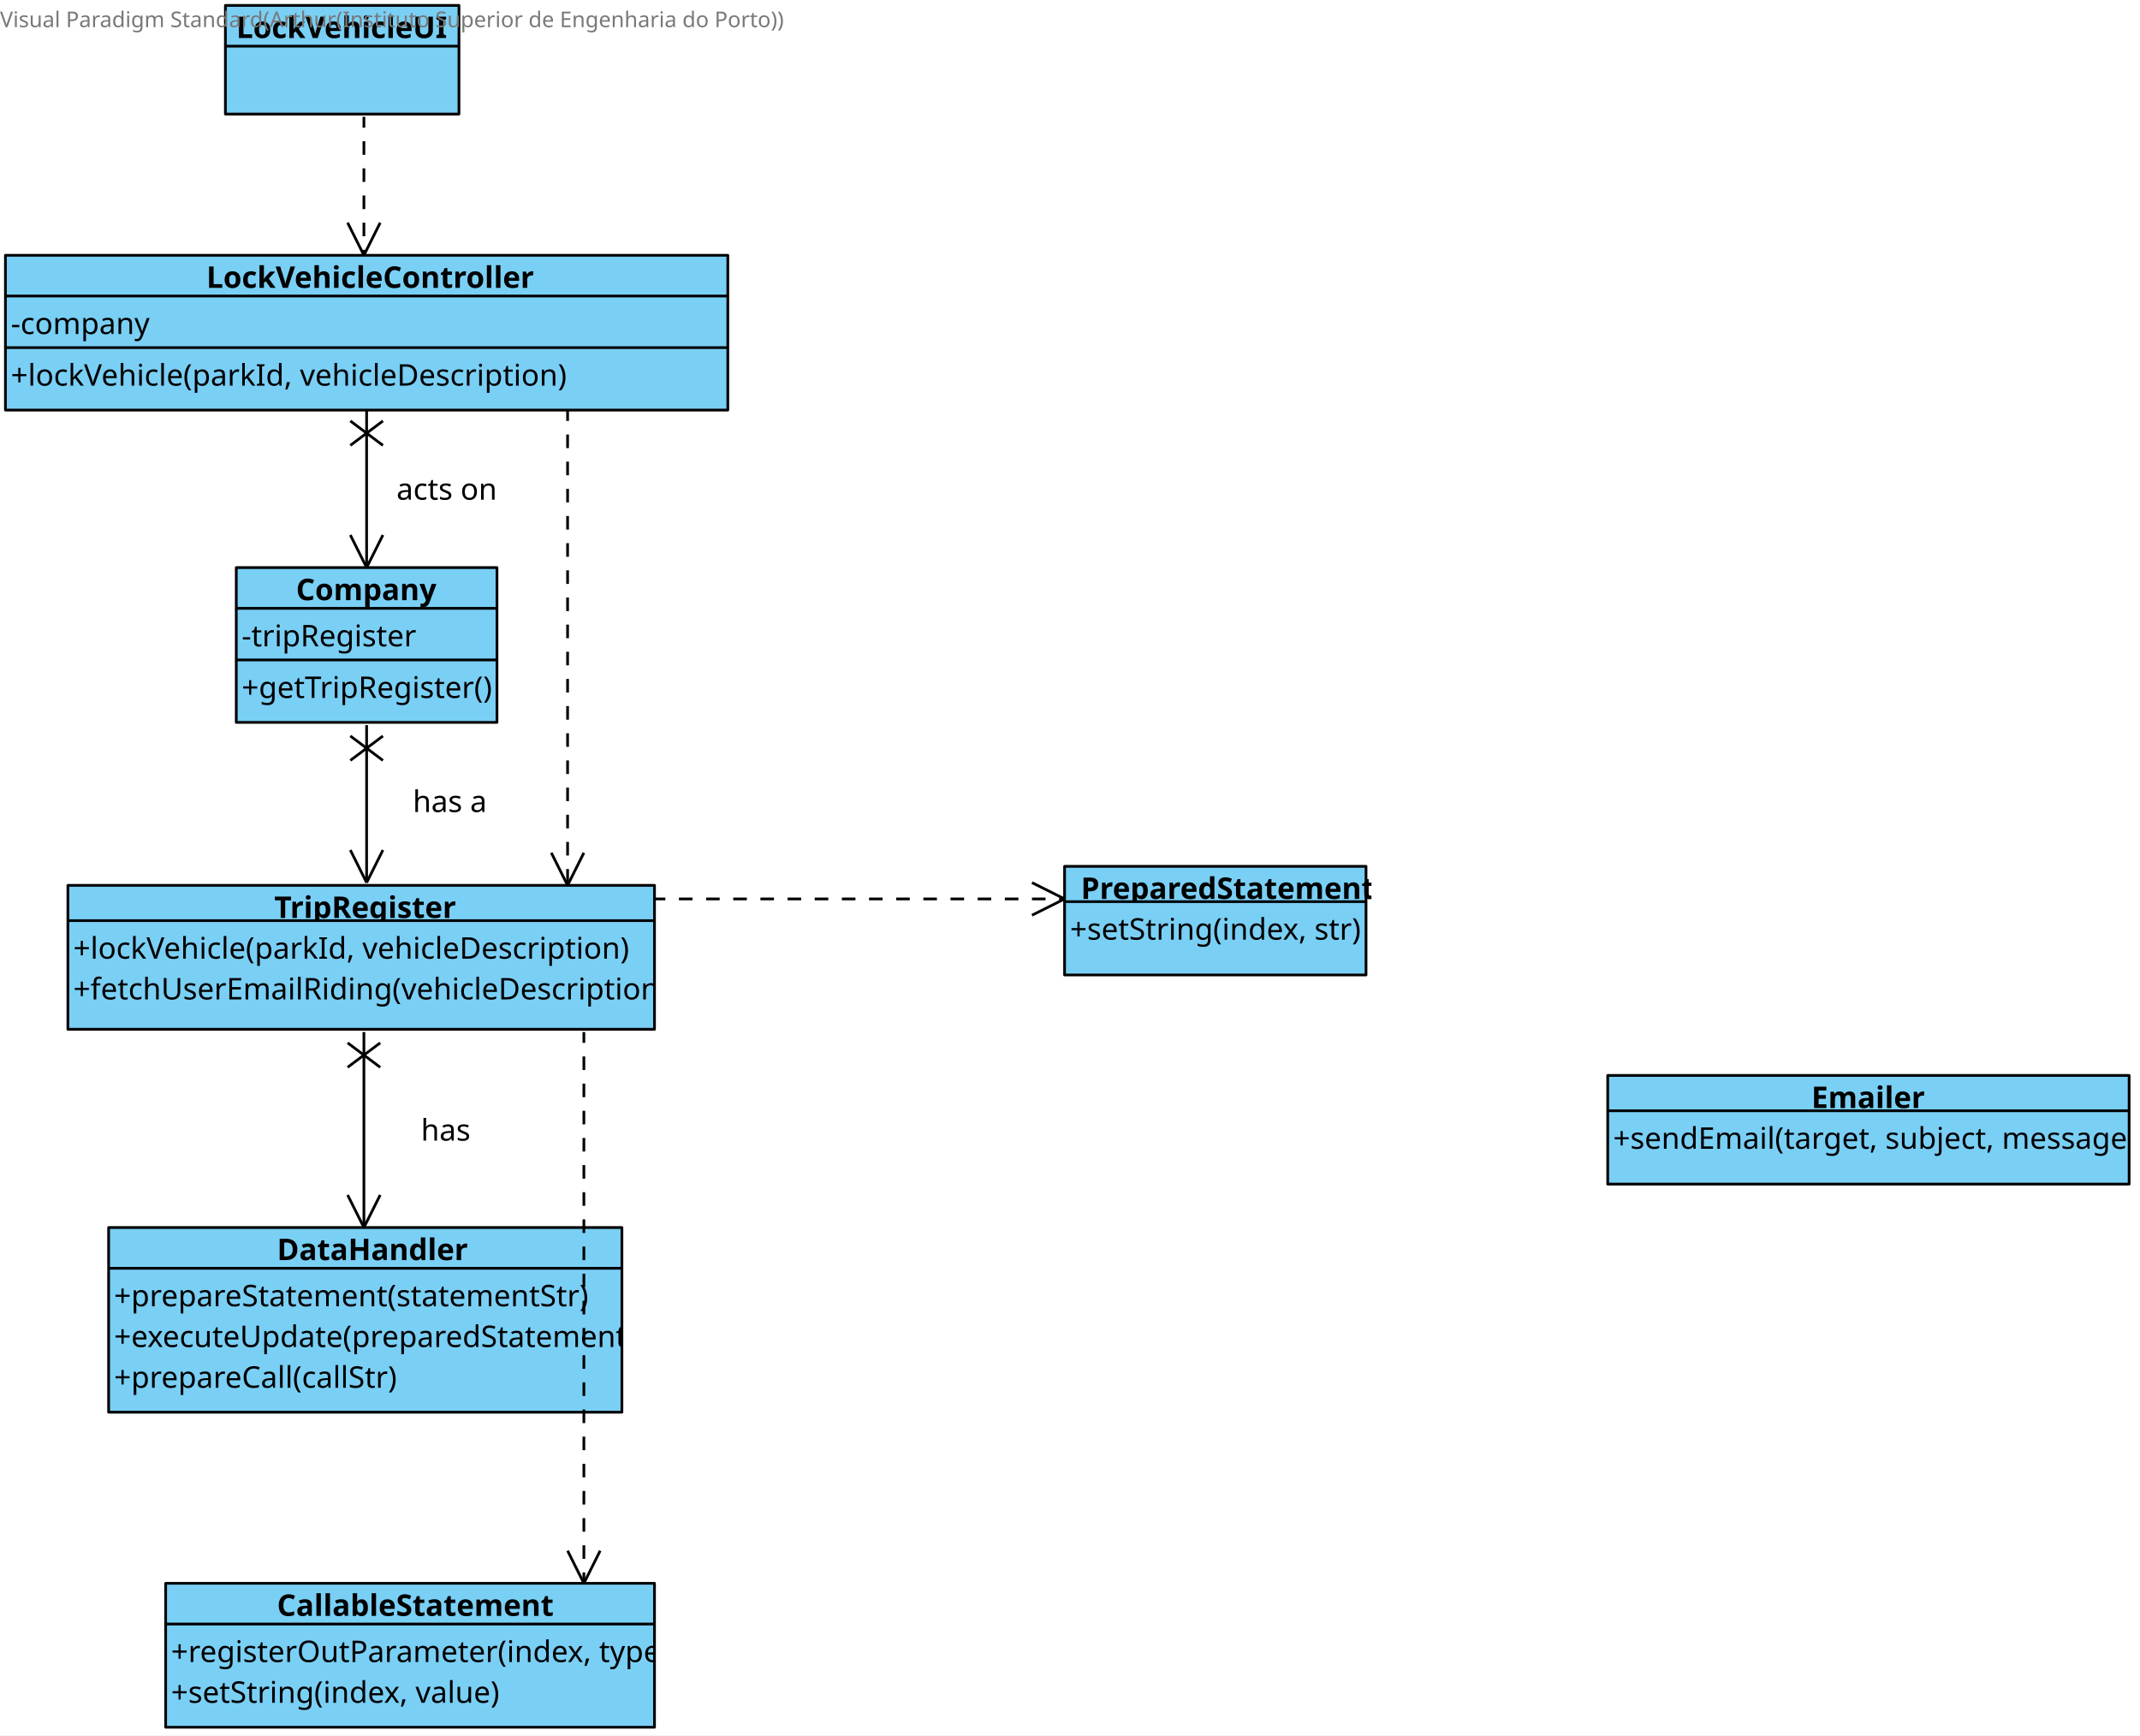
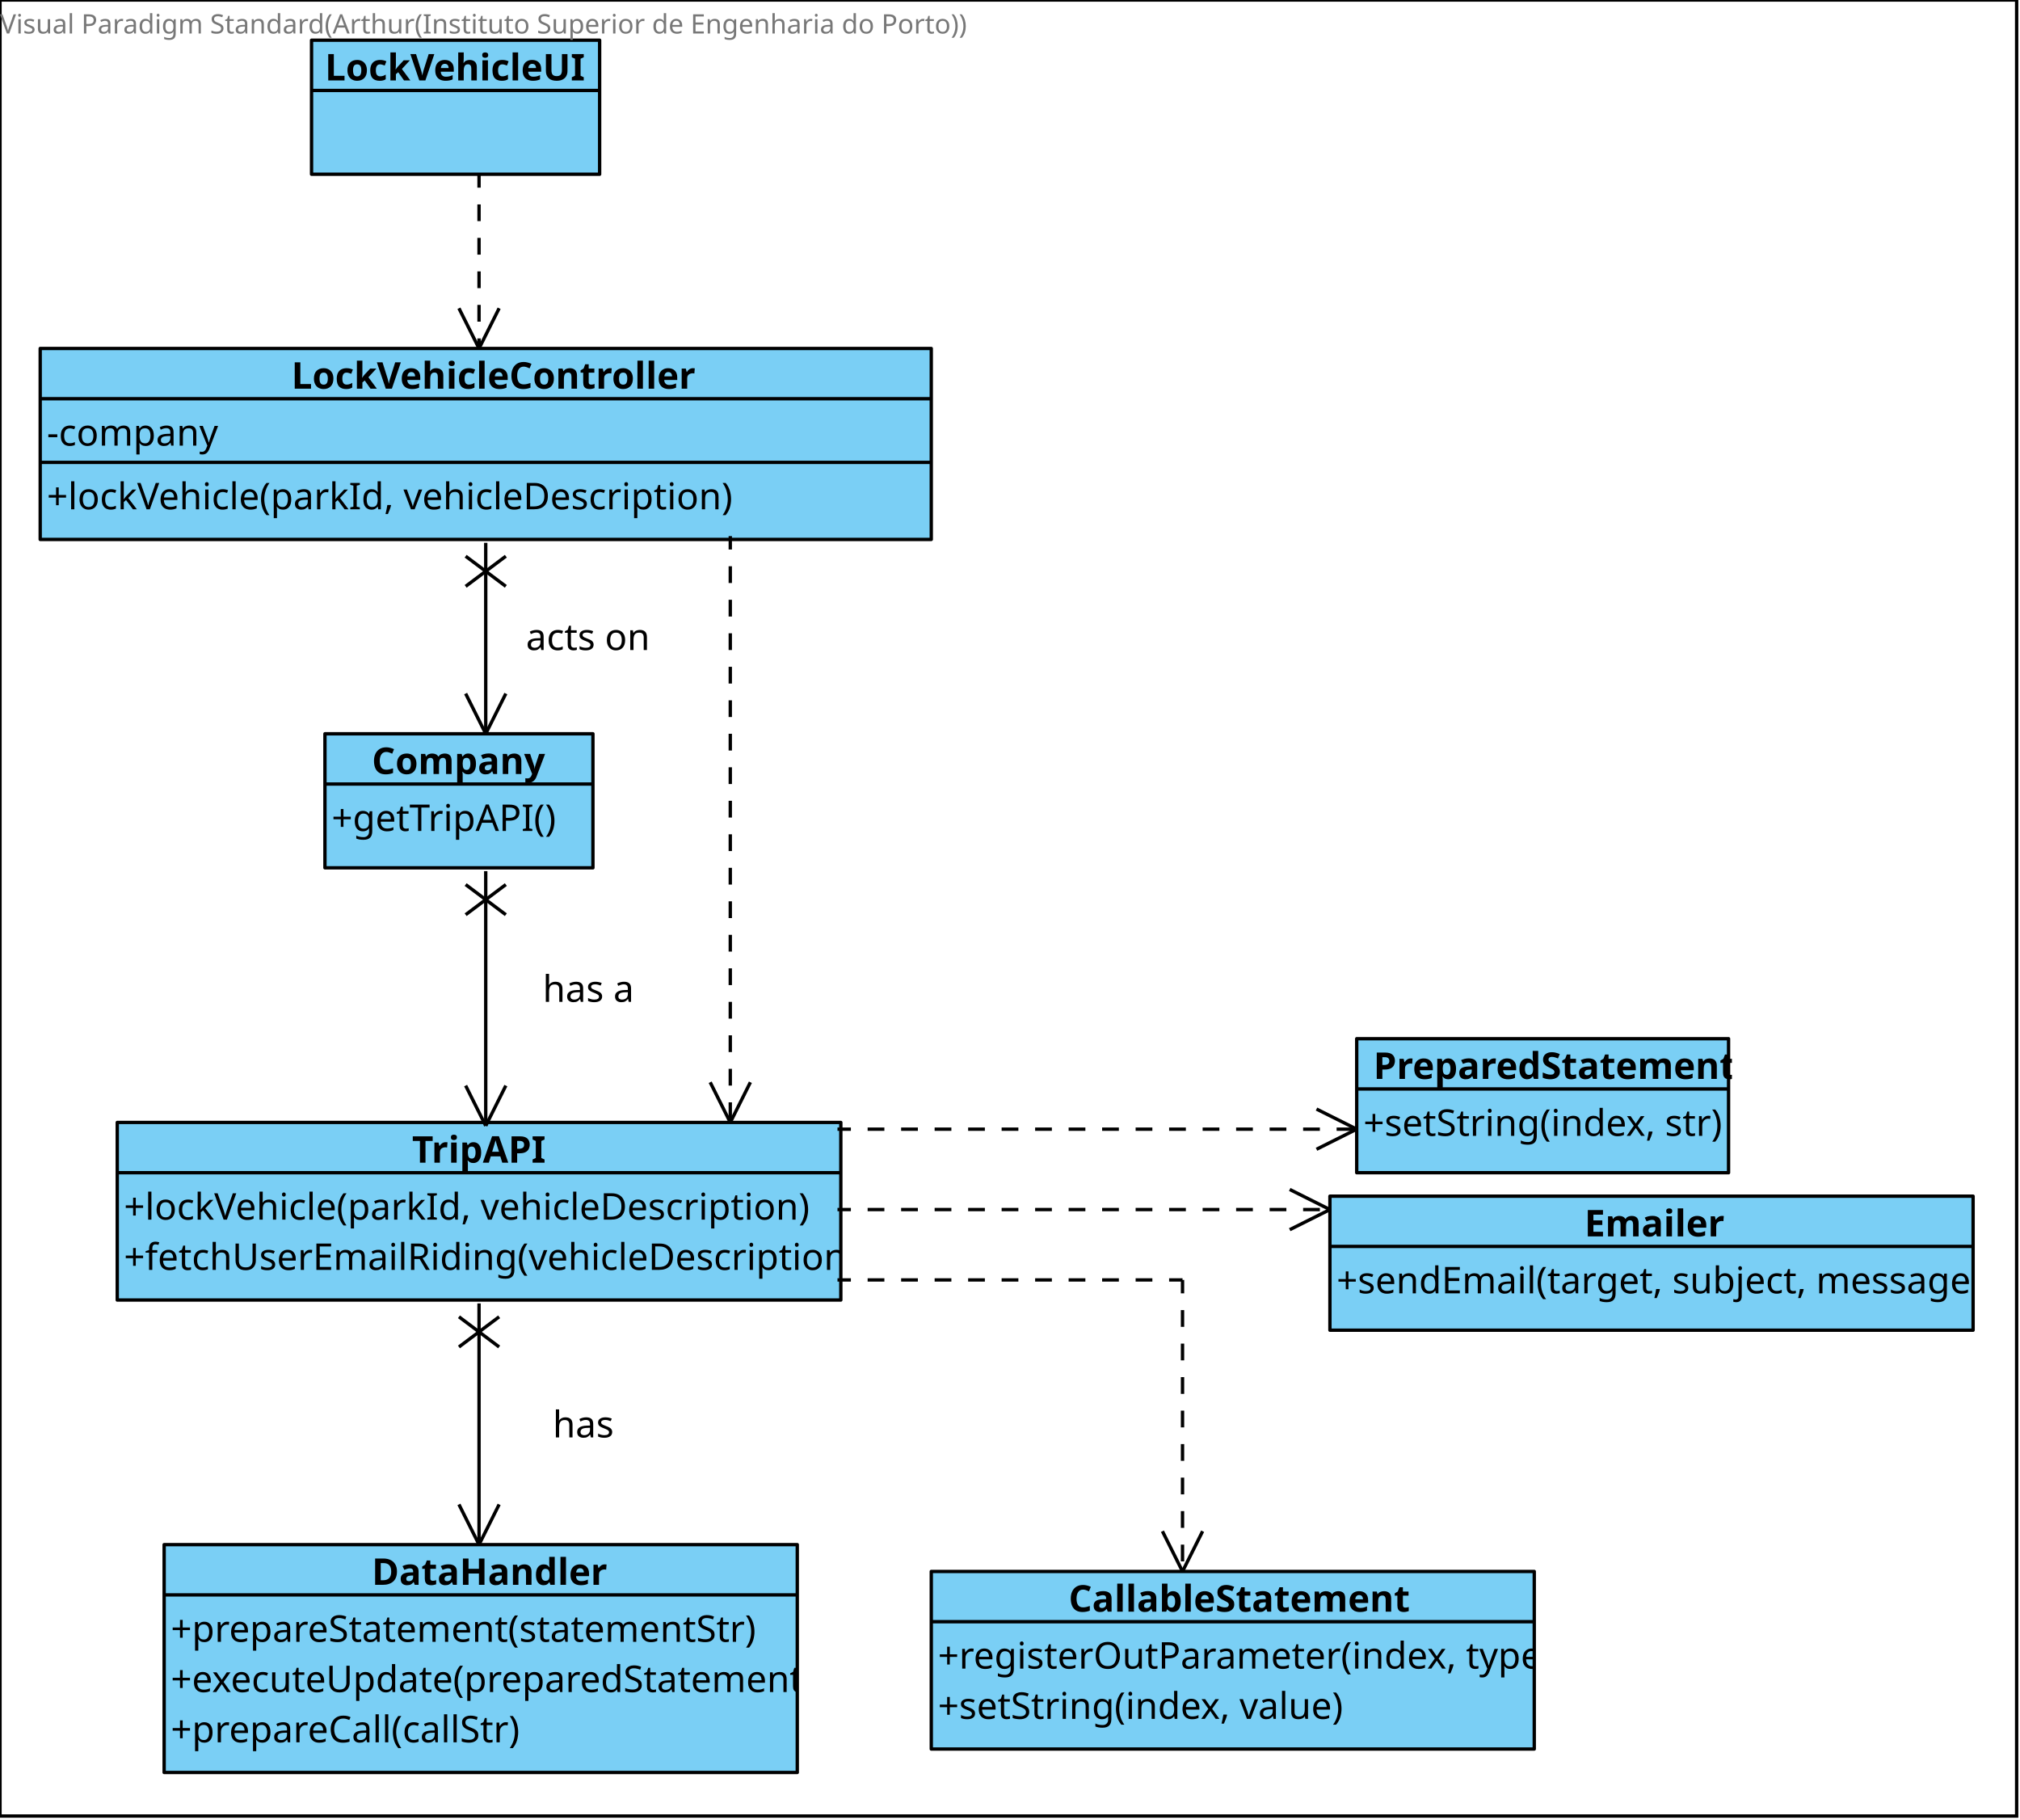
- <svg xmlns="http://www.w3.org/2000/svg" fill-opacity="0" color-rendering="auto" color-interpolation="auto" text-rendering="auto" stroke="rgb(0,0,0)" stroke-linecap="square" width="788" stroke-miterlimit="10" shape-rendering="auto" stroke-opacity="0" fill="rgb(0,0,0)" stroke-dasharray="none" font-weight="normal" stroke-width="1" height="639" font-family="'Dialog'" font-style="normal" stroke-linejoin="miter" font-size="12px" stroke-dashoffset="0" image-rendering="auto">
+ <svg xmlns="http://www.w3.org/2000/svg" fill-opacity="0" color-rendering="auto" color-interpolation="auto" text-rendering="auto" stroke="rgb(0,0,0)" stroke-linecap="square" width="603" stroke-miterlimit="10" shape-rendering="auto" stroke-opacity="0" fill="rgb(0,0,0)" stroke-dasharray="none" font-weight="normal" stroke-width="1" height="543" font-family="'Dialog'" font-style="normal" stroke-linejoin="miter" font-size="12px" stroke-dashoffset="0" image-rendering="auto">
  <defs id="genericDefs" />
  <g>
    <defs id="defs1">
      <clipPath clipPathUnits="userSpaceOnUse" id="clipPath1">
        <path d="M-7 -7 L97 -7 L97 51 L-7 51 L-7 -7 Z" />
      </clipPath>
      <clipPath clipPathUnits="userSpaceOnUse" id="clipPath2">
        <path d="M0 0 L0 25 L86 25 L86 0 Z" />
      </clipPath>
      <clipPath clipPathUnits="userSpaceOnUse" id="clipPath3">
        <path d="M0 0 L0 15 L86 15 L86 0 Z" />
      </clipPath>
      <clipPath clipPathUnits="userSpaceOnUse" id="clipPath4">
        <path d="M-7 -7 L277 -7 L277 68 L-7 68 L-7 -7 Z" />
      </clipPath>
      <clipPath clipPathUnits="userSpaceOnUse" id="clipPath5">
        <path d="M0 0 L0 42 L266 42 L266 0 Z" />
      </clipPath>
      <clipPath clipPathUnits="userSpaceOnUse" id="clipPath6">
-         <path d="M0 0 L0 15 L266 15 L266 0 Z" />
+         <path d="M0 0 L0 15 L267 15 L267 0 Z" />
      </clipPath>
      <clipPath clipPathUnits="userSpaceOnUse" id="clipPath7">
-         <path d="M-7 -7 L107 -7 L107 68 L-7 68 L-7 -7 Z" />
+         <path d="M-7 -7 L91 -7 L91 51 L-7 51 L-7 -7 Z" />
      </clipPath>
      <clipPath clipPathUnits="userSpaceOnUse" id="clipPath8">
-         <path d="M0 0 L0 42 L96 42 L96 0 Z" />
+         <path d="M0 0 L0 25 L80 25 L80 0 Z" />
      </clipPath>
      <clipPath clipPathUnits="userSpaceOnUse" id="clipPath9">
-         <path d="M0 0 L0 15 L96 15 L96 0 Z" />
+         <path d="M0 0 L0 15 L80 15 L80 0 Z" />
      </clipPath>
      <clipPath clipPathUnits="userSpaceOnUse" id="clipPath10">
        <path d="M-7 -7 L227 -7 L227 64 L-7 64 L-7 -7 Z" />
      </clipPath>
      <clipPath clipPathUnits="userSpaceOnUse" id="clipPath11">
-         <path d="M0 0 L0 40 L216 40 L216 0 Z" />
+         <path d="M0 0 L0 38 L216 38 L216 0 Z" />
      </clipPath>
      <clipPath clipPathUnits="userSpaceOnUse" id="clipPath12">
-         <path d="M0 0 L0 13 L217 13 L217 0 Z" />
+         <path d="M0 0 L0 15 L217 15 L217 0 Z" />
      </clipPath>
      <clipPath clipPathUnits="userSpaceOnUse" id="clipPath13">
        <path d="M-7 -7 L200 -7 L200 79 L-7 79 L-7 -7 Z" />
      </clipPath>
      <clipPath clipPathUnits="userSpaceOnUse" id="clipPath14">
        <path d="M0 0 L0 53 L189 53 L189 0 Z" />
      </clipPath>
      <clipPath clipPathUnits="userSpaceOnUse" id="clipPath15">
        <path d="M0 0 L0 15 L189 15 L189 0 Z" />
      </clipPath>
      <clipPath clipPathUnits="userSpaceOnUse" id="clipPath16">
        <path d="M-7 -7 L122 -7 L122 51 L-7 51 L-7 -7 Z" />
      </clipPath>
      <clipPath clipPathUnits="userSpaceOnUse" id="clipPath17">
-         <path d="M0 0 L0 27 L111 27 L111 0 Z" />
+         <path d="M0 0 L0 25 L111 25 L111 0 Z" />
      </clipPath>
      <clipPath clipPathUnits="userSpaceOnUse" id="clipPath18">
-         <path d="M0 0 L0 13 L113 13 L113 0 Z" />
+         <path d="M0 0 L0 15 L112 15 L112 0 Z" />
      </clipPath>
      <clipPath clipPathUnits="userSpaceOnUse" id="clipPath19">
        <path d="M-7 -7 L191 -7 L191 64 L-7 64 L-7 -7 Z" />
      </clipPath>
      <clipPath clipPathUnits="userSpaceOnUse" id="clipPath20">
        <path d="M0 0 L0 38 L180 38 L180 0 Z" />
      </clipPath>
      <clipPath clipPathUnits="userSpaceOnUse" id="clipPath21">
        <path d="M0 0 L0 15 L180 15 L180 0 Z" />
      </clipPath>
      <clipPath clipPathUnits="userSpaceOnUse" id="clipPath22">
        <path d="M-7 -7 L203 -7 L203 51 L-7 51 L-7 -7 Z" />
      </clipPath>
      <clipPath clipPathUnits="userSpaceOnUse" id="clipPath23">
-         <path d="M0 0 L0 27 L192 27 L192 0 Z" />
+         <path d="M0 0 L0 25 L192 25 L192 0 Z" />
      </clipPath>
      <clipPath clipPathUnits="userSpaceOnUse" id="clipPath24">
-         <path d="M0 0 L0 13 L190 13 L190 0 Z" />
+         <path d="M0 0 L0 15 L193 15 L193 0 Z" />
      </clipPath>
      <clipPath clipPathUnits="userSpaceOnUse" id="clipPath25">
        <path d="M0 0 L129 0 L129 180 L0 180 L0 0 Z" />
      </clipPath>
      <clipPath clipPathUnits="userSpaceOnUse" id="clipPath26">
        <path d="M0 0 L0 180 L129 180 L129 0 Z" />
      </clipPath>
      <clipPath clipPathUnits="userSpaceOnUse" id="clipPath27">
-         <path d="M0 0 L129 0 L129 188 L0 188 L0 0 Z" />
+         <path d="M0 0 L129 0 L129 186 L0 186 L0 0 Z" />
      </clipPath>
      <clipPath clipPathUnits="userSpaceOnUse" id="clipPath28">
-         <path d="M121 84 L121 99 L65 99 L65 84 ZM0 0 L0 188 L129 188 L129 0 Z" />
+         <path d="M123 83 L123 98 L65 98 L65 83 ZM0 0 L0 186 L129 186 L129 0 Z" />
      </clipPath>
      <clipPath clipPathUnits="userSpaceOnUse" id="clipPath29">
-         <path d="M118 83 L118 98 L70 98 L70 83 ZM0 0 L0 188 L129 188 L129 0 Z" />
+         <path d="M0 0 L129 0 L129 205 L0 205 L0 0 Z" />
      </clipPath>
      <clipPath clipPathUnits="userSpaceOnUse" id="clipPath30">
+         <path d="M118 90 L118 105 L70 105 L70 90 ZM0 0 L0 205 L129 205 L129 0 Z" />
+       </clipPath>
+       <clipPath clipPathUnits="userSpaceOnUse" id="clipPath31">
        <path d="M0 0 L129 0 L129 304 L0 304 L0 0 Z" />
      </clipPath>
-       <clipPath clipPathUnits="userSpaceOnUse" id="clipPath31">
-         <path d="M0 0 L0 84 L47 84 L47 99 L0 99 L0 199 L44 199 L44 214 L0 214 L0 304 L129 304 L129 0 Z" />
-       </clipPath>
      <clipPath clipPathUnits="userSpaceOnUse" id="clipPath32">
-         <path d="M0 0 L129 0 L129 202 L0 202 L0 0 Z" />
+         <path d="M0 0 L0 85 L50 85 L50 100 L0 100 L0 190 L45 190 L45 205 L0 205 L0 304 L129 304 L129 0 Z" />
      </clipPath>
      <clipPath clipPathUnits="userSpaceOnUse" id="clipPath33">
-         <path d="M112 91 L112 106 L75 106 L75 91 ZM0 0 L0 202 L129 202 L129 0 Z" />
+         <path d="M0 0 L129 0 L129 201 L0 201 L0 0 Z" />
      </clipPath>
      <clipPath clipPathUnits="userSpaceOnUse" id="clipPath34">
-         <path d="M0 0 L280 0 L280 129 L0 129 L0 0 Z" />
+         <path d="M113 91 L113 106 L75 106 L75 91 ZM0 0 L0 201 L129 201 L129 0 Z" />
      </clipPath>
      <clipPath clipPathUnits="userSpaceOnUse" id="clipPath35">
-         <path d="M0 0 L0 19 L12 19 L12 34 L0 34 L0 129 L280 129 L280 0 Z" />
+         <path d="M0 0 L284 0 L284 129 L0 129 L0 0 Z" />
      </clipPath>
      <clipPath clipPathUnits="userSpaceOnUse" id="clipPath36">
-         <path d="M0 0 L129 0 L129 333 L0 333 L0 0 Z" />
+         <path d="M0 0 L0 12 L12 12 L12 27 L0 27 L0 129 L284 129 L284 0 Z" />
      </clipPath>
      <clipPath clipPathUnits="userSpaceOnUse" id="clipPath37">
-         <path d="M0 0 L0 91 L31 91 L31 106 L0 106 L0 333 L129 333 L129 0 Z" />
+         <path d="M0 0 L231 0 L231 215 L0 215 L0 0 Z" />
      </clipPath>
      <clipPath clipPathUnits="userSpaceOnUse" id="clipPath38">
-         <path d="M-37 -15 L74 -15 L74 30 L-37 30 L-37 -15 Z" />
+         <path d="M0 0 L0 97 L5 97 L5 112 L0 112 L0 215 L231 215 L231 0 Z" />
      </clipPath>
      <clipPath clipPathUnits="userSpaceOnUse" id="clipPath39">
+         <path d="M0 0 L275 0 L275 129 L0 129 L0 0 Z" />
+       </clipPath>
+       <clipPath clipPathUnits="userSpaceOnUse" id="clipPath40">
+         <path d="M12 0 L12 3 L0 3 L0 118 L5 118 L5 129 L275 129 L275 0 Z" />
+       </clipPath>
+       <clipPath clipPathUnits="userSpaceOnUse" id="clipPath41">
+         <path d="M-38 -15 L76 -15 L76 30 L-38 30 L-38 -15 Z" />
+       </clipPath>
+       <clipPath clipPathUnits="userSpaceOnUse" id="clipPath42">
        <path d="M-48 -15 L96 -15 L96 30 L-48 30 L-48 -15 Z" />
      </clipPath>
-       <clipPath clipPathUnits="userSpaceOnUse" id="clipPath40">
-         <path d="M-56 -15 L112 -15 L112 30 L-56 30 L-56 -15 Z" />
+       <clipPath clipPathUnits="userSpaceOnUse" id="clipPath43">
+         <path d="M-58 -15 L116 -15 L116 30 L-58 30 L-58 -15 Z" />
      </clipPath>
    </defs>
    <g fill="white" text-rendering="geometricPrecision" fill-opacity="1" stroke-opacity="1" stroke="white">
-       <rect x="0" width="788" height="639" y="0" stroke="none" />
-     </g>
-     <g font-size="11px" transform="translate(83,2)" fill-opacity="1" fill="rgb(122,207,245)" text-rendering="geometricPrecision" image-rendering="optimizeQuality" font-family="sans-serif" stroke="rgb(122,207,245)" font-weight="bold" stroke-opacity="1">
+       <rect x="0" width="603" height="543" y="0" stroke="none" />
+       <rect x="18" y="71" transform="translate(-18,-71)" fill="none" width="602" image-rendering="optimizeQuality" height="542" stroke="black" />
+     </g>
+     <g font-size="11px" transform="translate(93,12)" fill-opacity="1" fill="rgb(122,207,245)" text-rendering="geometricPrecision" image-rendering="optimizeQuality" font-family="sans-serif" stroke="rgb(122,207,245)" font-weight="bold" stroke-opacity="1">
      <rect x="0" width="86" height="40" y="0" clip-path="url(#clipPath1)" stroke="none" />
    </g>
-     <g fill-opacity="1" text-rendering="geometricPrecision" stroke="black" stroke-linecap="butt" transform="translate(83,2)" stroke-miterlimit="0" stroke-opacity="1" fill="black" font-weight="bold" font-family="sans-serif" stroke-linejoin="round" font-size="11px" image-rendering="optimizeQuality">
+     <g fill-opacity="1" text-rendering="geometricPrecision" stroke="black" stroke-linecap="butt" transform="translate(93,12)" stroke-miterlimit="0" stroke-opacity="1" fill="black" font-weight="bold" font-family="sans-serif" stroke-linejoin="round" font-size="11px" image-rendering="optimizeQuality">
      <rect fill="none" x="0" width="86" height="40" y="0" clip-path="url(#clipPath1)" />
      <line y2="15" fill="none" x1="0" clip-path="url(#clipPath1)" x2="86" y1="15" />
    </g>
-     <g font-size="11px" transform="translate(83,2)" fill-opacity="1" fill="black" text-rendering="geometricPrecision" image-rendering="optimizeQuality" font-family="sans-serif" stroke="black" font-weight="bold" stroke-opacity="1">
+     <g font-size="11px" transform="translate(93,12)" fill-opacity="1" fill="black" text-rendering="geometricPrecision" image-rendering="optimizeQuality" font-family="sans-serif" stroke="black" font-weight="bold" stroke-opacity="1">
      <text x="4" xml:space="preserve" y="12" clip-path="url(#clipPath3)" stroke="none">LockVehicleUI</text>
    </g>
-     <g font-size="11px" transform="translate(2,94)" fill-opacity="1" fill="rgb(122,207,245)" text-rendering="geometricPrecision" image-rendering="optimizeQuality" font-family="sans-serif" stroke="rgb(122,207,245)" font-weight="bold" stroke-opacity="1">
+     <g font-size="11px" transform="translate(12,104)" fill-opacity="1" fill="rgb(122,207,245)" text-rendering="geometricPrecision" image-rendering="optimizeQuality" font-family="sans-serif" stroke="rgb(122,207,245)" font-weight="bold" stroke-opacity="1">
      <rect x="0" width="266" height="57" y="0" clip-path="url(#clipPath4)" stroke="none" />
    </g>
-     <g fill-opacity="1" text-rendering="geometricPrecision" stroke="black" stroke-linecap="butt" transform="translate(2,94)" stroke-miterlimit="0" stroke-opacity="1" fill="black" font-weight="bold" font-family="sans-serif" stroke-linejoin="round" font-size="11px" image-rendering="optimizeQuality">
+     <g fill-opacity="1" text-rendering="geometricPrecision" stroke="black" stroke-linecap="butt" transform="translate(12,104)" stroke-miterlimit="0" stroke-opacity="1" fill="black" font-weight="bold" font-family="sans-serif" stroke-linejoin="round" font-size="11px" image-rendering="optimizeQuality">
      <rect fill="none" x="0" width="266" height="57" y="0" clip-path="url(#clipPath4)" />
      <line y2="15" fill="none" x1="0" clip-path="url(#clipPath4)" x2="266" y1="15" />
    </g>
-     <g font-size="11px" transform="matrix(1,0,0,1,2,109)" fill-opacity="1" fill="black" text-rendering="geometricPrecision" image-rendering="optimizeQuality" font-family="sans-serif" stroke="black" stroke-opacity="1">
+     <g font-size="11px" transform="matrix(1,0,0,1,12,119)" fill-opacity="1" fill="black" text-rendering="geometricPrecision" image-rendering="optimizeQuality" font-family="sans-serif" stroke="black" stroke-opacity="1">
      <text x="2" xml:space="preserve" y="14" clip-path="url(#clipPath5)" stroke="none">-company</text>
    </g>
-     <g stroke-linecap="butt" font-size="11px" transform="matrix(1,0,0,1,2,109)" fill-opacity="1" fill="black" text-rendering="geometricPrecision" image-rendering="optimizeQuality" font-family="sans-serif" stroke-linejoin="bevel" stroke="black" stroke-opacity="1" stroke-miterlimit="0">
+     <g stroke-linecap="butt" font-size="11px" transform="matrix(1,0,0,1,12,119)" fill-opacity="1" fill="black" text-rendering="geometricPrecision" image-rendering="optimizeQuality" font-family="sans-serif" stroke-linejoin="bevel" stroke="black" stroke-opacity="1" stroke-miterlimit="0">
      <line y2="19" fill="none" x1="0" clip-path="url(#clipPath5)" x2="266" y1="19" />
    </g>
-     <g font-size="11px" transform="matrix(1,0,0,1,2,109)" fill-opacity="1" fill="black" text-rendering="geometricPrecision" image-rendering="optimizeQuality" font-family="sans-serif" stroke="black" stroke-opacity="1">
+     <g font-size="11px" transform="matrix(1,0,0,1,12,119)" fill-opacity="1" fill="black" text-rendering="geometricPrecision" image-rendering="optimizeQuality" font-family="sans-serif" stroke="black" stroke-opacity="1">
      <text x="2" xml:space="preserve" y="33" clip-path="url(#clipPath5)" stroke="none">+lockVehicle(parkId, vehicleDescription)</text>
    </g>
-     <g font-size="11px" transform="translate(2,94)" fill-opacity="1" fill="black" text-rendering="geometricPrecision" image-rendering="optimizeQuality" font-family="sans-serif" stroke="black" font-weight="bold" stroke-opacity="1">
-       <text x="74" xml:space="preserve" y="12" clip-path="url(#clipPath6)" stroke="none">LockVehicleController</text>
-     </g>
-     <g font-size="11px" transform="translate(87,209)" fill-opacity="1" fill="rgb(122,207,245)" text-rendering="geometricPrecision" image-rendering="optimizeQuality" font-family="sans-serif" stroke="rgb(122,207,245)" font-weight="bold" stroke-opacity="1">
-       <rect x="0" width="96" height="57" y="0" clip-path="url(#clipPath7)" stroke="none" />
-     </g>
-     <g fill-opacity="1" text-rendering="geometricPrecision" stroke="black" stroke-linecap="butt" transform="translate(87,209)" stroke-miterlimit="0" stroke-opacity="1" fill="black" font-weight="bold" font-family="sans-serif" stroke-linejoin="round" font-size="11px" image-rendering="optimizeQuality">
-       <rect fill="none" x="0" width="96" height="57" y="0" clip-path="url(#clipPath7)" />
-       <line y2="15" fill="none" x1="0" clip-path="url(#clipPath7)" x2="96" y1="15" />
-     </g>
-     <g font-size="11px" transform="matrix(1,0,0,1,87,224)" fill-opacity="1" fill="black" text-rendering="geometricPrecision" image-rendering="optimizeQuality" font-family="sans-serif" stroke="black" stroke-opacity="1">
-       <text x="2" xml:space="preserve" y="14" clip-path="url(#clipPath8)" stroke="none">-tripRegister</text>
-     </g>
-     <g stroke-linecap="butt" font-size="11px" transform="matrix(1,0,0,1,87,224)" fill-opacity="1" fill="black" text-rendering="geometricPrecision" image-rendering="optimizeQuality" font-family="sans-serif" stroke-linejoin="bevel" stroke="black" stroke-opacity="1" stroke-miterlimit="0">
-       <line y2="19" fill="none" x1="0" clip-path="url(#clipPath8)" x2="96" y1="19" />
-     </g>
-     <g font-size="11px" transform="matrix(1,0,0,1,87,224)" fill-opacity="1" fill="black" text-rendering="geometricPrecision" image-rendering="optimizeQuality" font-family="sans-serif" stroke="black" stroke-opacity="1">
-       <text x="2" xml:space="preserve" y="33" clip-path="url(#clipPath8)" stroke="none">+getTripRegister()</text>
-     </g>
-     <g font-size="11px" transform="translate(87,209)" fill-opacity="1" fill="black" text-rendering="geometricPrecision" image-rendering="optimizeQuality" font-family="sans-serif" stroke="black" font-weight="bold" stroke-opacity="1">
-       <text x="22" xml:space="preserve" y="12" clip-path="url(#clipPath9)" stroke="none">Company</text>
-     </g>
-     <g font-size="11px" transform="translate(25,326)" fill-opacity="1" fill="rgb(122,207,245)" text-rendering="geometricPrecision" image-rendering="optimizeQuality" font-family="sans-serif" stroke="rgb(122,207,245)" font-weight="bold" stroke-opacity="1">
+     <g font-size="11px" transform="translate(12,104)" fill-opacity="1" fill="black" text-rendering="geometricPrecision" image-rendering="optimizeQuality" font-family="sans-serif" stroke="black" font-weight="bold" stroke-opacity="1">
+       <text x="75" xml:space="preserve" y="12" clip-path="url(#clipPath6)" stroke="none">LockVehicleController</text>
+     </g>
+     <g font-size="11px" transform="translate(97,219)" fill-opacity="1" fill="rgb(122,207,245)" text-rendering="geometricPrecision" image-rendering="optimizeQuality" font-family="sans-serif" stroke="rgb(122,207,245)" font-weight="bold" stroke-opacity="1">
+       <rect x="0" width="80" height="40" y="0" clip-path="url(#clipPath7)" stroke="none" />
+     </g>
+     <g fill-opacity="1" text-rendering="geometricPrecision" stroke="black" stroke-linecap="butt" transform="translate(97,219)" stroke-miterlimit="0" stroke-opacity="1" fill="black" font-weight="bold" font-family="sans-serif" stroke-linejoin="round" font-size="11px" image-rendering="optimizeQuality">
+       <rect fill="none" x="0" width="80" height="40" y="0" clip-path="url(#clipPath7)" />
+       <line y2="15" fill="none" x1="0" clip-path="url(#clipPath7)" x2="80" y1="15" />
+     </g>
+     <g font-size="11px" transform="matrix(1,0,0,1,97,234)" fill-opacity="1" fill="black" text-rendering="geometricPrecision" image-rendering="optimizeQuality" font-family="sans-serif" stroke="black" stroke-opacity="1">
+       <text x="2" xml:space="preserve" y="14" clip-path="url(#clipPath8)" stroke="none">+getTripAPI()</text>
+     </g>
+     <g font-size="11px" transform="translate(97,219)" fill-opacity="1" fill="black" text-rendering="geometricPrecision" image-rendering="optimizeQuality" font-family="sans-serif" stroke="black" font-weight="bold" stroke-opacity="1">
+       <text x="14" xml:space="preserve" y="12" clip-path="url(#clipPath9)" stroke="none">Company</text>
+     </g>
+     <g font-size="11px" transform="translate(35,335)" fill-opacity="1" fill="rgb(122,207,245)" text-rendering="geometricPrecision" image-rendering="optimizeQuality" font-family="sans-serif" stroke="rgb(122,207,245)" font-weight="bold" stroke-opacity="1">
      <rect x="0" width="216" height="53" y="0" clip-path="url(#clipPath10)" stroke="none" />
    </g>
-     <g fill-opacity="1" text-rendering="geometricPrecision" stroke="black" stroke-linecap="butt" transform="translate(25,326)" stroke-miterlimit="0" stroke-opacity="1" fill="black" font-weight="bold" font-family="sans-serif" stroke-linejoin="round" font-size="11px" image-rendering="optimizeQuality">
+     <g fill-opacity="1" text-rendering="geometricPrecision" stroke="black" stroke-linecap="butt" transform="translate(35,335)" stroke-miterlimit="0" stroke-opacity="1" fill="black" font-weight="bold" font-family="sans-serif" stroke-linejoin="round" font-size="11px" image-rendering="optimizeQuality">
      <rect fill="none" x="0" width="216" height="53" y="0" clip-path="url(#clipPath10)" />
-       <line y2="13" fill="none" x1="0" clip-path="url(#clipPath10)" x2="216" y1="13" />
-     </g>
-     <g font-size="11px" transform="matrix(1,0,0,1,25,339)" fill-opacity="1" fill="black" text-rendering="geometricPrecision" image-rendering="optimizeQuality" font-family="sans-serif" stroke="black" stroke-opacity="1">
+       <line y2="15" fill="none" x1="0" clip-path="url(#clipPath10)" x2="216" y1="15" />
+     </g>
+     <g font-size="11px" transform="matrix(1,0,0,1,35,350)" fill-opacity="1" fill="black" text-rendering="geometricPrecision" image-rendering="optimizeQuality" font-family="sans-serif" stroke="black" stroke-opacity="1">
      <text x="2" xml:space="preserve" y="14" clip-path="url(#clipPath11)" stroke="none">+lockVehicle(parkId, vehicleDescription)</text>
    </g>
-     <g font-size="11px" transform="matrix(1,0,0,1,25,339)" fill-opacity="1" fill="black" text-rendering="geometricPrecision" image-rendering="optimizeQuality" font-family="sans-serif" stroke="black" stroke-opacity="1">
+     <g font-size="11px" transform="matrix(1,0,0,1,35,350)" fill-opacity="1" fill="black" text-rendering="geometricPrecision" image-rendering="optimizeQuality" font-family="sans-serif" stroke="black" stroke-opacity="1">
      <text x="2" xml:space="preserve" y="29" clip-path="url(#clipPath11)" stroke="none">+fetchUserEmailRiding(vehicleDescription)</text>
    </g>
-     <g font-size="11px" transform="translate(25,326)" fill-opacity="1" fill="black" text-rendering="geometricPrecision" image-rendering="optimizeQuality" font-family="sans-serif" stroke="black" font-weight="bold" stroke-opacity="1">
-       <text x="76" xml:space="preserve" y="12" clip-path="url(#clipPath12)" stroke="none">TripRegister</text>
-     </g>
-     <g font-size="11px" transform="translate(40,452)" fill-opacity="1" fill="rgb(122,207,245)" text-rendering="geometricPrecision" image-rendering="optimizeQuality" font-family="sans-serif" stroke="rgb(122,207,245)" font-weight="bold" stroke-opacity="1">
+     <g font-size="11px" transform="translate(35,335)" fill-opacity="1" fill="black" text-rendering="geometricPrecision" image-rendering="optimizeQuality" font-family="sans-serif" stroke="black" font-weight="bold" stroke-opacity="1">
+       <text x="88" xml:space="preserve" y="12" clip-path="url(#clipPath12)" stroke="none">TripAPI</text>
+     </g>
+     <g font-size="11px" transform="translate(49,461)" fill-opacity="1" fill="rgb(122,207,245)" text-rendering="geometricPrecision" image-rendering="optimizeQuality" font-family="sans-serif" stroke="rgb(122,207,245)" font-weight="bold" stroke-opacity="1">
      <rect x="0" width="189" height="68" y="0" clip-path="url(#clipPath13)" stroke="none" />
    </g>
-     <g fill-opacity="1" text-rendering="geometricPrecision" stroke="black" stroke-linecap="butt" transform="translate(40,452)" stroke-miterlimit="0" stroke-opacity="1" fill="black" font-weight="bold" font-family="sans-serif" stroke-linejoin="round" font-size="11px" image-rendering="optimizeQuality">
+     <g fill-opacity="1" text-rendering="geometricPrecision" stroke="black" stroke-linecap="butt" transform="translate(49,461)" stroke-miterlimit="0" stroke-opacity="1" fill="black" font-weight="bold" font-family="sans-serif" stroke-linejoin="round" font-size="11px" image-rendering="optimizeQuality">
      <rect fill="none" x="0" width="189" height="68" y="0" clip-path="url(#clipPath13)" />
      <line y2="15" fill="none" x1="0" clip-path="url(#clipPath13)" x2="189" y1="15" />
    </g>
-     <g font-size="11px" transform="matrix(1,0,0,1,40,467)" fill-opacity="1" fill="black" text-rendering="geometricPrecision" image-rendering="optimizeQuality" font-family="sans-serif" stroke="black" stroke-opacity="1">
+     <g font-size="11px" transform="matrix(1,0,0,1,49,476)" fill-opacity="1" fill="black" text-rendering="geometricPrecision" image-rendering="optimizeQuality" font-family="sans-serif" stroke="black" stroke-opacity="1">
      <text x="2" xml:space="preserve" y="14" clip-path="url(#clipPath14)" stroke="none">+prepareStatement(statementStr)</text>
    </g>
-     <g font-size="11px" transform="matrix(1,0,0,1,40,467)" fill-opacity="1" fill="black" text-rendering="geometricPrecision" image-rendering="optimizeQuality" font-family="sans-serif" stroke="black" stroke-opacity="1">
+     <g font-size="11px" transform="matrix(1,0,0,1,49,476)" fill-opacity="1" fill="black" text-rendering="geometricPrecision" image-rendering="optimizeQuality" font-family="sans-serif" stroke="black" stroke-opacity="1">
      <text x="2" xml:space="preserve" y="29" clip-path="url(#clipPath14)" stroke="none">+executeUpdate(preparedStatement)</text>
    </g>
-     <g font-size="11px" transform="matrix(1,0,0,1,40,467)" fill-opacity="1" fill="black" text-rendering="geometricPrecision" image-rendering="optimizeQuality" font-family="sans-serif" stroke="black" stroke-opacity="1">
+     <g font-size="11px" transform="matrix(1,0,0,1,49,476)" fill-opacity="1" fill="black" text-rendering="geometricPrecision" image-rendering="optimizeQuality" font-family="sans-serif" stroke="black" stroke-opacity="1">
      <text x="2" xml:space="preserve" y="44" clip-path="url(#clipPath14)" stroke="none">+prepareCall(callStr)</text>
    </g>
-     <g font-size="11px" transform="translate(40,452)" fill-opacity="1" fill="black" text-rendering="geometricPrecision" image-rendering="optimizeQuality" font-family="sans-serif" stroke="black" font-weight="bold" stroke-opacity="1">
+     <g font-size="11px" transform="translate(49,461)" fill-opacity="1" fill="black" text-rendering="geometricPrecision" image-rendering="optimizeQuality" font-family="sans-serif" stroke="black" font-weight="bold" stroke-opacity="1">
      <text x="62" xml:space="preserve" y="12" clip-path="url(#clipPath15)" stroke="none">DataHandler</text>
    </g>
-     <g font-size="11px" transform="translate(392,319)" fill-opacity="1" fill="rgb(122,207,245)" text-rendering="geometricPrecision" image-rendering="optimizeQuality" font-family="sans-serif" stroke="rgb(122,207,245)" font-weight="bold" stroke-opacity="1">
+     <g font-size="11px" transform="translate(405,310)" fill-opacity="1" fill="rgb(122,207,245)" text-rendering="geometricPrecision" image-rendering="optimizeQuality" font-family="sans-serif" stroke="rgb(122,207,245)" font-weight="bold" stroke-opacity="1">
      <rect x="0" width="111" height="40" y="0" clip-path="url(#clipPath16)" stroke="none" />
    </g>
-     <g fill-opacity="1" text-rendering="geometricPrecision" stroke="black" stroke-linecap="butt" transform="translate(392,319)" stroke-miterlimit="0" stroke-opacity="1" fill="black" font-weight="bold" font-family="sans-serif" stroke-linejoin="round" font-size="11px" image-rendering="optimizeQuality">
+     <g fill-opacity="1" text-rendering="geometricPrecision" stroke="black" stroke-linecap="butt" transform="translate(405,310)" stroke-miterlimit="0" stroke-opacity="1" fill="black" font-weight="bold" font-family="sans-serif" stroke-linejoin="round" font-size="11px" image-rendering="optimizeQuality">
      <rect fill="none" x="0" width="111" height="40" y="0" clip-path="url(#clipPath16)" />
-       <line y2="13" fill="none" x1="0" clip-path="url(#clipPath16)" x2="111" y1="13" />
-     </g>
-     <g font-size="11px" transform="matrix(1,0,0,1,392,332)" fill-opacity="1" fill="black" text-rendering="geometricPrecision" image-rendering="optimizeQuality" font-family="sans-serif" stroke="black" stroke-opacity="1">
+       <line y2="15" fill="none" x1="0" clip-path="url(#clipPath16)" x2="111" y1="15" />
+     </g>
+     <g font-size="11px" transform="matrix(1,0,0,1,405,325)" fill-opacity="1" fill="black" text-rendering="geometricPrecision" image-rendering="optimizeQuality" font-family="sans-serif" stroke="black" stroke-opacity="1">
      <text x="2" xml:space="preserve" y="14" clip-path="url(#clipPath17)" stroke="none">+setString(index, str)</text>
    </g>
-     <g font-size="11px" transform="translate(392,319)" fill-opacity="1" fill="black" text-rendering="geometricPrecision" image-rendering="optimizeQuality" font-family="sans-serif" stroke="black" font-weight="bold" stroke-opacity="1">
-       <text x="6" xml:space="preserve" y="12" clip-path="url(#clipPath18)" stroke="none">PreparedStatement</text>
-     </g>
-     <g font-size="11px" transform="translate(61,583)" fill-opacity="1" fill="rgb(122,207,245)" text-rendering="geometricPrecision" image-rendering="optimizeQuality" font-family="sans-serif" stroke="rgb(122,207,245)" font-weight="bold" stroke-opacity="1">
+     <g font-size="11px" transform="translate(405,310)" fill-opacity="1" fill="black" text-rendering="geometricPrecision" image-rendering="optimizeQuality" font-family="sans-serif" stroke="black" font-weight="bold" stroke-opacity="1">
+       <text x="5" xml:space="preserve" y="12" clip-path="url(#clipPath18)" stroke="none">PreparedStatement</text>
+     </g>
+     <g font-size="11px" transform="translate(278,469)" fill-opacity="1" fill="rgb(122,207,245)" text-rendering="geometricPrecision" image-rendering="optimizeQuality" font-family="sans-serif" stroke="rgb(122,207,245)" font-weight="bold" stroke-opacity="1">
      <rect x="0" width="180" height="53" y="0" clip-path="url(#clipPath19)" stroke="none" />
    </g>
-     <g fill-opacity="1" text-rendering="geometricPrecision" stroke="black" stroke-linecap="butt" transform="translate(61,583)" stroke-miterlimit="0" stroke-opacity="1" fill="black" font-weight="bold" font-family="sans-serif" stroke-linejoin="round" font-size="11px" image-rendering="optimizeQuality">
+     <g fill-opacity="1" text-rendering="geometricPrecision" stroke="black" stroke-linecap="butt" transform="translate(278,469)" stroke-miterlimit="0" stroke-opacity="1" fill="black" font-weight="bold" font-family="sans-serif" stroke-linejoin="round" font-size="11px" image-rendering="optimizeQuality">
      <rect fill="none" x="0" width="180" height="53" y="0" clip-path="url(#clipPath19)" />
      <line y2="15" fill="none" x1="0" clip-path="url(#clipPath19)" x2="180" y1="15" />
    </g>
-     <g font-size="11px" transform="matrix(1,0,0,1,61,598)" fill-opacity="1" fill="black" text-rendering="geometricPrecision" image-rendering="optimizeQuality" font-family="sans-serif" stroke="black" stroke-opacity="1">
+     <g font-size="11px" transform="matrix(1,0,0,1,278,484)" fill-opacity="1" fill="black" text-rendering="geometricPrecision" image-rendering="optimizeQuality" font-family="sans-serif" stroke="black" stroke-opacity="1">
      <text x="2" xml:space="preserve" y="14" clip-path="url(#clipPath20)" stroke="none">+registerOutParameter(index, type)</text>
    </g>
-     <g font-size="11px" transform="matrix(1,0,0,1,61,598)" fill-opacity="1" fill="black" text-rendering="geometricPrecision" image-rendering="optimizeQuality" font-family="sans-serif" stroke="black" stroke-opacity="1">
+     <g font-size="11px" transform="matrix(1,0,0,1,278,484)" fill-opacity="1" fill="black" text-rendering="geometricPrecision" image-rendering="optimizeQuality" font-family="sans-serif" stroke="black" stroke-opacity="1">
      <text x="2" xml:space="preserve" y="29" clip-path="url(#clipPath20)" stroke="none">+setString(index, value)</text>
    </g>
-     <g font-size="11px" transform="translate(61,583)" fill-opacity="1" fill="black" text-rendering="geometricPrecision" image-rendering="optimizeQuality" font-family="sans-serif" stroke="black" font-weight="bold" stroke-opacity="1">
+     <g font-size="11px" transform="translate(278,469)" fill-opacity="1" fill="black" text-rendering="geometricPrecision" image-rendering="optimizeQuality" font-family="sans-serif" stroke="black" font-weight="bold" stroke-opacity="1">
      <text x="41" xml:space="preserve" y="12" clip-path="url(#clipPath21)" stroke="none">CallableStatement</text>
    </g>
-     <g font-size="11px" transform="translate(592,396)" fill-opacity="1" fill="rgb(122,207,245)" text-rendering="geometricPrecision" image-rendering="optimizeQuality" font-family="sans-serif" stroke="rgb(122,207,245)" font-weight="bold" stroke-opacity="1">
+     <g font-size="11px" transform="translate(397,357)" fill-opacity="1" fill="rgb(122,207,245)" text-rendering="geometricPrecision" image-rendering="optimizeQuality" font-family="sans-serif" stroke="rgb(122,207,245)" font-weight="bold" stroke-opacity="1">
      <rect x="0" width="192" height="40" y="0" clip-path="url(#clipPath22)" stroke="none" />
    </g>
-     <g fill-opacity="1" text-rendering="geometricPrecision" stroke="black" stroke-linecap="butt" transform="translate(592,396)" stroke-miterlimit="0" stroke-opacity="1" fill="black" font-weight="bold" font-family="sans-serif" stroke-linejoin="round" font-size="11px" image-rendering="optimizeQuality">
+     <g fill-opacity="1" text-rendering="geometricPrecision" stroke="black" stroke-linecap="butt" transform="translate(397,357)" stroke-miterlimit="0" stroke-opacity="1" fill="black" font-weight="bold" font-family="sans-serif" stroke-linejoin="round" font-size="11px" image-rendering="optimizeQuality">
      <rect fill="none" x="0" width="192" height="40" y="0" clip-path="url(#clipPath22)" />
-       <line y2="13" fill="none" x1="0" clip-path="url(#clipPath22)" x2="192" y1="13" />
-     </g>
-     <g font-size="11px" transform="matrix(1,0,0,1,592,409)" fill-opacity="1" fill="black" text-rendering="geometricPrecision" image-rendering="optimizeQuality" font-family="sans-serif" stroke="black" stroke-opacity="1">
+       <line y2="15" fill="none" x1="0" clip-path="url(#clipPath22)" x2="192" y1="15" />
+     </g>
+     <g font-size="11px" transform="matrix(1,0,0,1,397,372)" fill-opacity="1" fill="black" text-rendering="geometricPrecision" image-rendering="optimizeQuality" font-family="sans-serif" stroke="black" stroke-opacity="1">
      <text x="2" xml:space="preserve" y="14" clip-path="url(#clipPath23)" stroke="none">+sendEmail(target, subject, message)</text>
    </g>
-     <g font-size="11px" transform="translate(592,396)" fill-opacity="1" fill="black" text-rendering="geometricPrecision" image-rendering="optimizeQuality" font-family="sans-serif" stroke="black" font-weight="bold" stroke-opacity="1">
-       <text x="75" xml:space="preserve" y="12" clip-path="url(#clipPath24)" stroke="none">Emailer</text>
-     </g>
-     <g fill-opacity="1" text-rendering="geometricPrecision" stroke="black" stroke-linecap="butt" transform="translate(71,-20)" stroke-opacity="1" fill="black" stroke-dasharray="5" font-family="sans-serif" stroke-linejoin="round" font-size="11px" stroke-dashoffset="1" image-rendering="optimizeQuality">
-       <line y2="114" fill="none" x1="63" clip-path="url(#clipPath26)" x2="63" y1="63" />
+     <g font-size="11px" transform="translate(397,357)" fill-opacity="1" fill="black" text-rendering="geometricPrecision" image-rendering="optimizeQuality" font-family="sans-serif" stroke="black" font-weight="bold" stroke-opacity="1">
+       <text x="76" xml:space="preserve" y="12" clip-path="url(#clipPath24)" stroke="none">Emailer</text>
+     </g>
+     <g fill-opacity="1" text-rendering="geometricPrecision" stroke="black" stroke-linecap="butt" transform="translate(80,-10)" stroke-opacity="1" fill="black" stroke-dasharray="5" font-family="sans-serif" stroke-linejoin="round" font-size="11px" stroke-dashoffset="1" image-rendering="optimizeQuality">
+       <line y2="114" fill="none" x1="63" clip-path="url(#clipPath26)" x2="63" y1="62" />
      <line clip-path="url(#clipPath26)" stroke-dashoffset="0" fill="none" x1="63" x2="69" y1="114" y2="102" stroke-dasharray="none" />
      <line clip-path="url(#clipPath26)" stroke-dashoffset="0" fill="none" x1="63" x2="57" y1="114" y2="102" stroke-dasharray="none" />
    </g>
-     <g stroke-linecap="butt" font-size="11px" transform="translate(72,88)" fill-opacity="1" fill="black" text-rendering="geometricPrecision" image-rendering="optimizeQuality" font-family="sans-serif" stroke-linejoin="round" stroke="black" stroke-opacity="1">
-       <line y2="121" fill="none" x1="63" clip-path="url(#clipPath28)" x2="63" y1="63" />
+     <g stroke-linecap="butt" font-size="11px" transform="translate(82,99)" fill-opacity="1" fill="black" text-rendering="geometricPrecision" image-rendering="optimizeQuality" font-family="sans-serif" stroke-linejoin="round" stroke="black" stroke-opacity="1">
+       <line y2="120" fill="none" x1="63" clip-path="url(#clipPath28)" x2="63" y1="63" />
      <line y2="76" fill="none" x1="57" clip-path="url(#clipPath28)" x2="69" y1="67" />
      <line y2="76" fill="none" x1="69" clip-path="url(#clipPath28)" x2="57" y1="67" />
-       <line y2="109" fill="none" x1="63" clip-path="url(#clipPath28)" x2="69" y1="121" />
-       <line y2="109" fill="none" x1="63" clip-path="url(#clipPath28)" x2="57" y1="121" />
-     </g>
-     <g stroke-linecap="butt" font-size="11px" transform="translate(72,204)" fill-opacity="1" fill="black" text-rendering="geometricPrecision" image-rendering="optimizeQuality" font-family="sans-serif" stroke-linejoin="round" stroke="black" stroke-opacity="1">
-       <line y2="121" fill="none" x1="63" clip-path="url(#clipPath29)" x2="63" y1="63" />
-       <line y2="76" fill="none" x1="57" clip-path="url(#clipPath29)" x2="69" y1="67" />
-       <line y2="76" fill="none" x1="69" clip-path="url(#clipPath29)" x2="57" y1="67" />
-       <line y2="109" fill="none" x1="63" clip-path="url(#clipPath29)" x2="69" y1="121" />
-       <line y2="109" fill="none" x1="63" clip-path="url(#clipPath29)" x2="57" y1="121" />
-     </g>
-     <g fill-opacity="1" text-rendering="geometricPrecision" stroke="black" stroke-linecap="butt" transform="translate(146,88)" stroke-opacity="1" fill="black" stroke-dasharray="5" font-family="sans-serif" stroke-linejoin="round" font-size="11px" stroke-dashoffset="1" image-rendering="optimizeQuality">
-       <line y2="238" fill="none" x1="63" clip-path="url(#clipPath31)" x2="63" y1="63" />
-       <line clip-path="url(#clipPath31)" stroke-dashoffset="0" fill="none" x1="63" x2="69" y1="238" y2="226" stroke-dasharray="none" />
-       <line clip-path="url(#clipPath31)" stroke-dashoffset="0" fill="none" x1="63" x2="57" y1="238" y2="226" stroke-dasharray="none" />
-     </g>
-     <g stroke-linecap="butt" font-size="11px" transform="translate(71,317)" fill-opacity="1" fill="black" text-rendering="geometricPrecision" image-rendering="optimizeQuality" font-family="sans-serif" stroke-linejoin="round" stroke="black" stroke-opacity="1">
-       <line y2="135" fill="none" x1="63" clip-path="url(#clipPath33)" x2="63" y1="63" />
-       <line y2="76" fill="none" x1="57" clip-path="url(#clipPath33)" x2="69" y1="67" />
-       <line y2="76" fill="none" x1="69" clip-path="url(#clipPath33)" x2="57" y1="67" />
-       <line y2="123" fill="none" x1="63" clip-path="url(#clipPath33)" x2="69" y1="135" />
-       <line y2="123" fill="none" x1="63" clip-path="url(#clipPath33)" x2="57" y1="135" />
-     </g>
-     <g fill-opacity="1" text-rendering="geometricPrecision" stroke="black" stroke-linecap="butt" transform="translate(178,268)" stroke-opacity="1" fill="black" stroke-dasharray="5" font-family="sans-serif" stroke-linejoin="round" font-size="11px" stroke-dashoffset="1" image-rendering="optimizeQuality">
-       <line y2="63" fill="none" x1="63" clip-path="url(#clipPath35)" x2="214" y1="63" />
-       <line clip-path="url(#clipPath35)" stroke-dashoffset="0" fill="none" x1="214" x2="202" y1="63" y2="57" stroke-dasharray="none" />
-       <line clip-path="url(#clipPath35)" stroke-dashoffset="0" fill="none" x1="214" x2="202" y1="63" y2="69" stroke-dasharray="none" />
-     </g>
-     <g fill-opacity="1" text-rendering="geometricPrecision" stroke="black" stroke-linecap="butt" transform="translate(152,317)" stroke-opacity="1" fill="black" stroke-dasharray="5" font-family="sans-serif" stroke-linejoin="round" font-size="11px" stroke-dashoffset="1" image-rendering="optimizeQuality">
-       <line y2="266" fill="none" x1="63" clip-path="url(#clipPath37)" x2="63" y1="63" />
-       <line clip-path="url(#clipPath37)" stroke-dashoffset="0" fill="none" x1="63" x2="69" y1="266" y2="254" stroke-dasharray="none" />
-       <line clip-path="url(#clipPath37)" stroke-dashoffset="0" fill="none" x1="63" x2="57" y1="266" y2="254" stroke-dasharray="none" />
-     </g>
-     <g font-size="11px" transform="translate(146,408)" fill-opacity="1" fill="black" text-rendering="geometricPrecision" image-rendering="optimizeQuality" font-family="sans-serif" stroke="black" stroke-opacity="1">
-       <text x="9" xml:space="preserve" y="12" clip-path="url(#clipPath38)" stroke="none">has</text>
-     </g>
-     <g font-size="11px" transform="translate(142,287)" fill-opacity="1" fill="black" text-rendering="geometricPrecision" image-rendering="optimizeQuality" font-family="sans-serif" stroke="black" stroke-opacity="1">
-       <text x="10" xml:space="preserve" y="12" clip-path="url(#clipPath39)" stroke="none">has a</text>
-     </g>
-     <g font-size="11px" transform="translate(137,172)" fill-opacity="1" fill="black" text-rendering="geometricPrecision" image-rendering="optimizeQuality" font-family="sans-serif" stroke="black" stroke-opacity="1">
-       <text x="9" xml:space="preserve" y="12" clip-path="url(#clipPath40)" stroke="none">acts on</text>
+       <line y2="108" fill="none" x1="63" clip-path="url(#clipPath28)" x2="69" y1="120" />
+       <line y2="108" fill="none" x1="63" clip-path="url(#clipPath28)" x2="57" y1="120" />
+     </g>
+     <g stroke-linecap="butt" font-size="11px" transform="translate(82,197)" fill-opacity="1" fill="black" text-rendering="geometricPrecision" image-rendering="optimizeQuality" font-family="sans-serif" stroke-linejoin="round" stroke="black" stroke-opacity="1">
+       <line y2="139" fill="none" x1="63" clip-path="url(#clipPath30)" x2="63" y1="63" />
+       <line y2="76" fill="none" x1="57" clip-path="url(#clipPath30)" x2="69" y1="67" />
+       <line y2="76" fill="none" x1="69" clip-path="url(#clipPath30)" x2="57" y1="67" />
+       <line y2="127" fill="none" x1="63" clip-path="url(#clipPath30)" x2="69" y1="139" />
+       <line y2="127" fill="none" x1="63" clip-path="url(#clipPath30)" x2="57" y1="139" />
+     </g>
+     <g fill-opacity="1" text-rendering="geometricPrecision" stroke="black" stroke-linecap="butt" transform="translate(155,97)" stroke-opacity="1" fill="black" stroke-dasharray="5" font-family="sans-serif" stroke-linejoin="round" font-size="11px" stroke-dashoffset="1" image-rendering="optimizeQuality">
+       <line y2="238" fill="none" x1="63" clip-path="url(#clipPath32)" x2="63" y1="63" />
+       <line clip-path="url(#clipPath32)" stroke-dashoffset="0" fill="none" x1="63" x2="69" y1="238" y2="226" stroke-dasharray="none" />
+       <line clip-path="url(#clipPath32)" stroke-dashoffset="0" fill="none" x1="63" x2="57" y1="238" y2="226" stroke-dasharray="none" />
+     </g>
+     <g stroke-linecap="butt" font-size="11px" transform="translate(80,326)" fill-opacity="1" fill="black" text-rendering="geometricPrecision" image-rendering="optimizeQuality" font-family="sans-serif" stroke-linejoin="round" stroke="black" stroke-opacity="1">
+       <line y2="135" fill="none" x1="63" clip-path="url(#clipPath34)" x2="63" y1="63" />
+       <line y2="76" fill="none" x1="57" clip-path="url(#clipPath34)" x2="69" y1="67" />
+       <line y2="76" fill="none" x1="69" clip-path="url(#clipPath34)" x2="57" y1="67" />
+       <line y2="123" fill="none" x1="63" clip-path="url(#clipPath34)" x2="69" y1="135" />
+       <line y2="123" fill="none" x1="63" clip-path="url(#clipPath34)" x2="57" y1="135" />
+     </g>
+     <g fill-opacity="1" text-rendering="geometricPrecision" stroke="black" stroke-linecap="butt" transform="translate(188,275)" stroke-opacity="1" fill="black" stroke-dasharray="5" font-family="sans-serif" stroke-linejoin="round" font-size="11px" stroke-dashoffset="1" image-rendering="optimizeQuality">
+       <line y2="62" fill="none" x1="62" clip-path="url(#clipPath36)" x2="217" y1="62" />
+       <line clip-path="url(#clipPath36)" stroke-dashoffset="0" fill="none" x1="217" x2="205" y1="62" y2="56" stroke-dasharray="none" />
+       <line clip-path="url(#clipPath36)" stroke-dashoffset="0" fill="none" x1="217" x2="205" y1="62" y2="68" stroke-dasharray="none" />
+     </g>
+     <g fill-opacity="1" text-rendering="geometricPrecision" stroke="black" stroke-linecap="butt" transform="translate(188,320)" stroke-opacity="1" fill="black" stroke-dasharray="5" font-family="sans-serif" stroke-linejoin="round" font-size="11px" stroke-dashoffset="1" image-rendering="optimizeQuality">
+       <line y2="62" fill="none" x1="62" clip-path="url(#clipPath38)" x2="165" y1="62" />
+       <line y2="149" fill="none" x1="165" clip-path="url(#clipPath38)" x2="165" y1="62" />
+       <line clip-path="url(#clipPath38)" stroke-dashoffset="0" fill="none" x1="165" x2="171" y1="149" y2="137" stroke-dasharray="none" />
+       <line clip-path="url(#clipPath38)" stroke-dashoffset="0" fill="none" x1="165" x2="159" y1="149" y2="137" stroke-dasharray="none" />
+     </g>
+     <g fill-opacity="1" text-rendering="geometricPrecision" stroke="black" stroke-linecap="butt" transform="translate(188,299)" stroke-opacity="1" fill="black" stroke-dasharray="5" font-family="sans-serif" stroke-linejoin="round" font-size="11px" stroke-dashoffset="1" image-rendering="optimizeQuality">
+       <line y2="62" fill="none" x1="62" clip-path="url(#clipPath40)" x2="209" y1="62" />
+       <line clip-path="url(#clipPath40)" stroke-dashoffset="0" fill="none" x1="209" x2="197" y1="62" y2="56" stroke-dasharray="none" />
+       <line clip-path="url(#clipPath40)" stroke-dashoffset="0" fill="none" x1="209" x2="197" y1="62" y2="68" stroke-dasharray="none" />
+     </g>
+     <g font-size="11px" transform="translate(155,417)" fill-opacity="1" fill="black" text-rendering="geometricPrecision" image-rendering="optimizeQuality" font-family="sans-serif" stroke="black" stroke-opacity="1">
+       <text x="10" xml:space="preserve" y="12" clip-path="url(#clipPath41)" stroke="none">has</text>
+     </g>
+     <g font-size="11px" transform="translate(152,287)" fill-opacity="1" fill="black" text-rendering="geometricPrecision" image-rendering="optimizeQuality" font-family="sans-serif" stroke="black" stroke-opacity="1">
+       <text x="10" xml:space="preserve" y="12" clip-path="url(#clipPath42)" stroke="none">has a</text>
+     </g>
+     <g font-size="11px" transform="translate(147,182)" fill-opacity="1" fill="black" text-rendering="geometricPrecision" image-rendering="optimizeQuality" font-family="sans-serif" stroke="black" stroke-opacity="1">
+       <text x="10" xml:space="preserve" y="12" clip-path="url(#clipPath43)" stroke="none">acts on</text>
    </g>
    <g font-size="8px" fill-opacity="1" fill="rgb(120,120,120)" text-rendering="geometricPrecision" image-rendering="optimizeQuality" stroke="rgb(120,120,120)" stroke-opacity="1">
      <text x="0" xml:space="preserve" y="10" stroke="none">Visual Paradigm Standard(Arthur(Instituto Superior de Engenharia do Porto))</text>
    </g>
  </g>
</svg>
